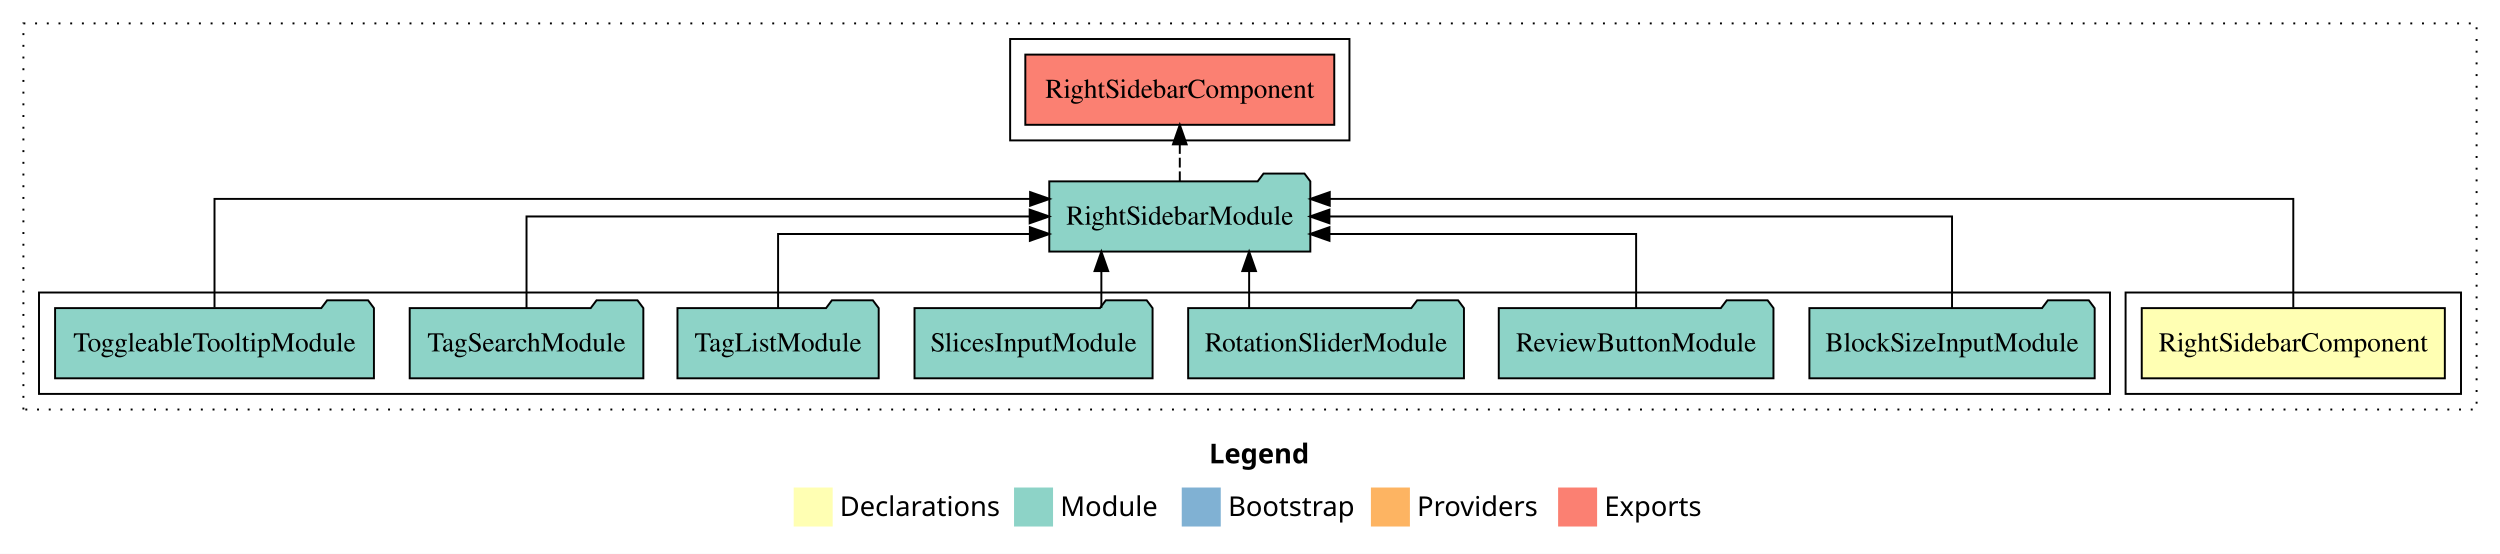
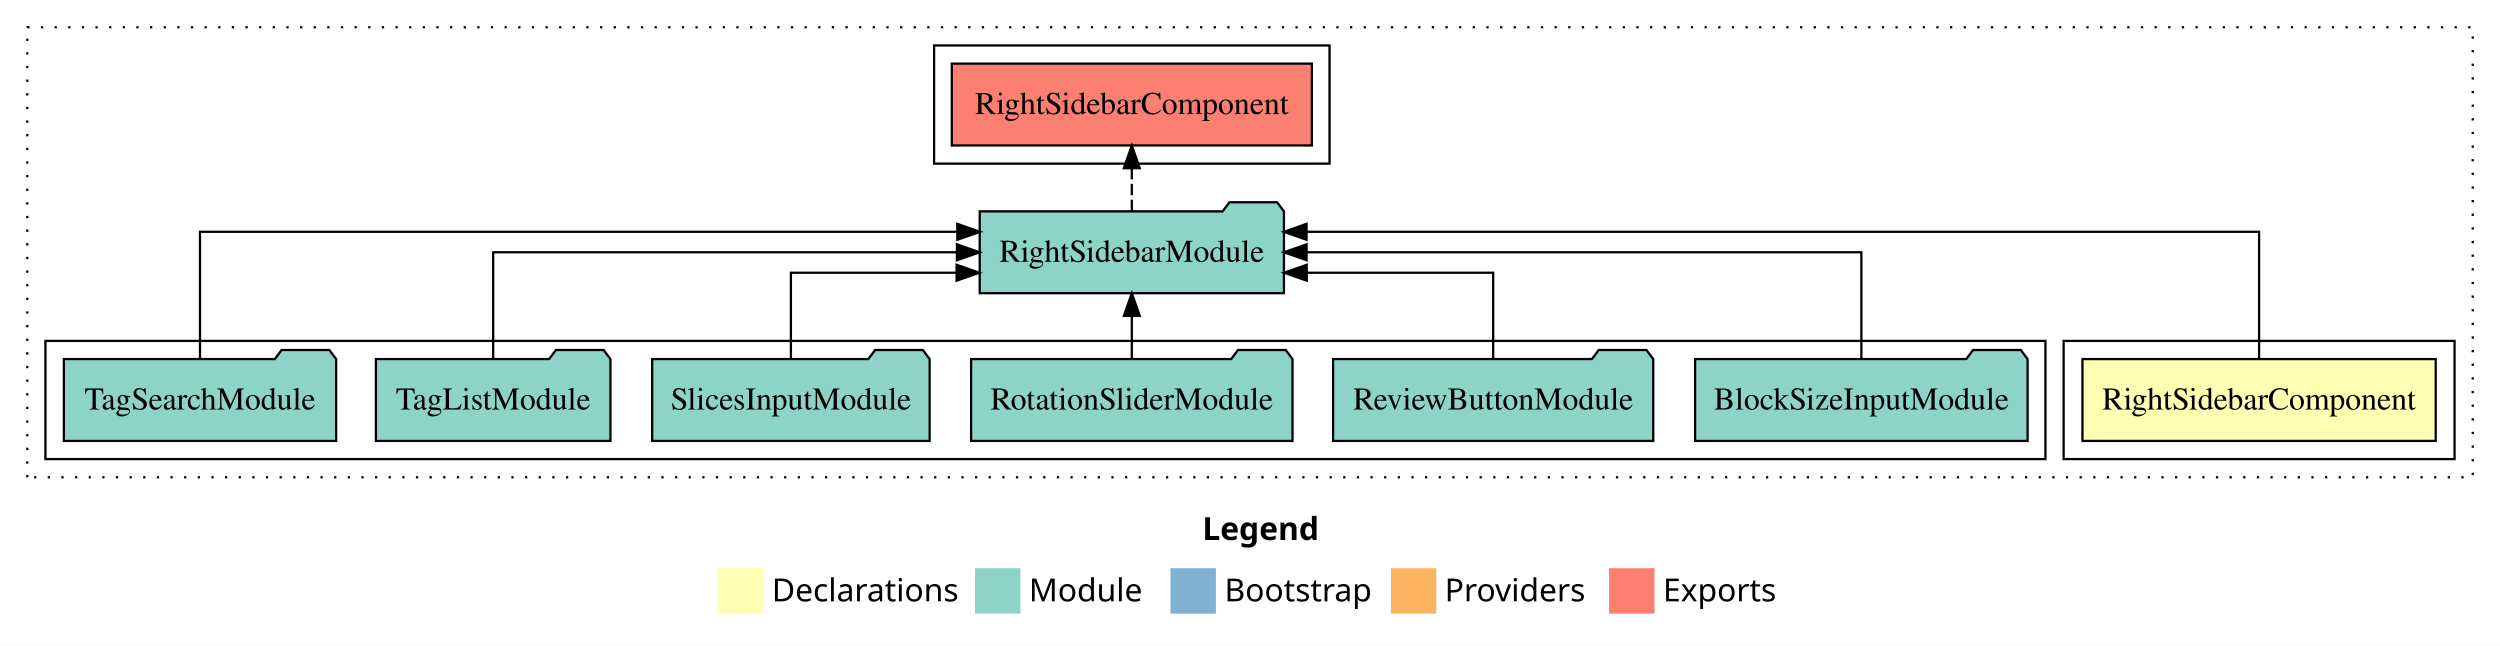
- <svg xmlns="http://www.w3.org/2000/svg" width="1282pt" height="284pt" viewBox="0.00 0.00 1282.00 284.00">
+ <svg xmlns="http://www.w3.org/2000/svg" width="1100pt" height="284pt" viewBox="0.00 0.00 1100.00 284.00">
  <g id="graph0" class="graph" transform="scale(1 1) rotate(0) translate(4 280)">
-     <polygon fill="#ffffff" stroke="transparent" points="-4,4 -4,-280 1278,-280 1278,4 -4,4" />
-     <text text-anchor="start" x="616.009" y="-42.4" font-family="sans-serif" font-weight="bold" font-size="14.00" fill="#000000">Legend</text>
-     <polygon fill="#ffffb3" stroke="transparent" points="403,-10 403,-30 423,-30 423,-10 403,-10" />
-     <text text-anchor="start" x="426.629" y="-15.4" font-family="sans-serif" font-size="14.00" fill="#000000">  Declarations</text>
-     <polygon fill="#8dd3c7" stroke="transparent" points="516,-10 516,-30 536,-30 536,-10 516,-10" />
-     <text text-anchor="start" x="539.725" y="-15.4" font-family="sans-serif" font-size="14.00" fill="#000000">  Module</text>
-     <polygon fill="#80b1d3" stroke="transparent" points="602,-10 602,-30 622,-30 622,-10 602,-10" />
-     <text text-anchor="start" x="625.781" y="-15.4" font-family="sans-serif" font-size="14.00" fill="#000000">  Bootstrap</text>
-     <polygon fill="#fdb462" stroke="transparent" points="699,-10 699,-30 719,-30 719,-10 699,-10" />
-     <text text-anchor="start" x="722.673" y="-15.4" font-family="sans-serif" font-size="14.00" fill="#000000">  Providers</text>
-     <polygon fill="#fb8072" stroke="transparent" points="795,-10 795,-30 815,-30 815,-10 795,-10" />
-     <text text-anchor="start" x="818.726" y="-15.4" font-family="sans-serif" font-size="14.00" fill="#000000">  Exports</text>
+     <polygon fill="#ffffff" stroke="transparent" points="-4,4 -4,-280 1096,-280 1096,4 -4,4" />
+     <text text-anchor="start" x="525.009" y="-42.4" font-family="sans-serif" font-weight="bold" font-size="14.00" fill="#000000">Legend</text>
+     <polygon fill="#ffffb3" stroke="transparent" points="312,-10 312,-30 332,-30 332,-10 312,-10" />
+     <text text-anchor="start" x="335.629" y="-15.4" font-family="sans-serif" font-size="14.00" fill="#000000">  Declarations</text>
+     <polygon fill="#8dd3c7" stroke="transparent" points="425,-10 425,-30 445,-30 445,-10 425,-10" />
+     <text text-anchor="start" x="448.725" y="-15.4" font-family="sans-serif" font-size="14.00" fill="#000000">  Module</text>
+     <polygon fill="#80b1d3" stroke="transparent" points="511,-10 511,-30 531,-30 531,-10 511,-10" />
+     <text text-anchor="start" x="534.781" y="-15.4" font-family="sans-serif" font-size="14.00" fill="#000000">  Bootstrap</text>
+     <polygon fill="#fdb462" stroke="transparent" points="608,-10 608,-30 628,-30 628,-10 608,-10" />
+     <text text-anchor="start" x="631.673" y="-15.4" font-family="sans-serif" font-size="14.00" fill="#000000">  Providers</text>
+     <polygon fill="#fb8072" stroke="transparent" points="704,-10 704,-30 724,-30 724,-10 704,-10" />
+     <text text-anchor="start" x="727.726" y="-15.4" font-family="sans-serif" font-size="14.00" fill="#000000">  Exports</text>
    <g id="clust1" class="cluster">
-       <polygon fill="none" stroke="#000000" stroke-dasharray="1,5" points="8,-70 8,-268 1266,-268 1266,-70 8,-70" />
+       <polygon fill="none" stroke="#000000" stroke-dasharray="1,5" points="8,-70 8,-268 1084,-268 1084,-70 8,-70" />
    </g>
    <g id="clust2" class="cluster">
-       <polygon fill="none" stroke="#000000" points="1086,-78 1086,-130 1258,-130 1258,-78 1086,-78" />
+       <polygon fill="none" stroke="#000000" points="904,-78 904,-130 1076,-130 1076,-78 904,-78" />
    </g>
    <g id="clust4" class="cluster">
-       <polygon fill="none" stroke="#000000" points="16,-78 16,-130 1078,-130 1078,-78 16,-78" />
+       <polygon fill="none" stroke="#000000" points="16,-78 16,-130 896,-130 896,-78 16,-78" />
    </g>
    <g id="clust5" class="cluster">
-       <polygon fill="none" stroke="#000000" points="514,-208 514,-260 688,-260 688,-208 514,-208" />
+       <polygon fill="none" stroke="#000000" points="407,-208 407,-260 581,-260 581,-208 407,-208" />
    </g>
    <g id="node1" class="node">
-       <polygon fill="#ffffb3" stroke="#000000" points="1249.713,-122 1094.287,-122 1094.287,-86 1249.713,-86 1249.713,-122" />
-       <text text-anchor="middle" x="1172" y="-99.8" font-family="Times,serif" font-size="14.00" fill="#000000">RightSidebarComponent</text>
+       <polygon fill="#ffffb3" stroke="#000000" points="1067.713,-122 912.287,-122 912.287,-86 1067.713,-86 1067.713,-122" />
+       <text text-anchor="middle" x="990" y="-99.8" font-family="Times,serif" font-size="14.00" fill="#000000">RightSidebarComponent</text>
    </g>
    <g id="node2" class="node">
-       <polygon fill="#8dd3c7" stroke="#000000" points="667.931,-187 664.931,-191 643.931,-191 640.931,-187 534.069,-187 534.069,-151 667.931,-151 667.931,-187" />
-       <text text-anchor="middle" x="601" y="-164.8" font-family="Times,serif" font-size="14.00" fill="#000000">RightSidebarModule</text>
+       <polygon fill="#8dd3c7" stroke="#000000" points="560.931,-187 557.931,-191 536.931,-191 533.931,-187 427.069,-187 427.069,-151 560.931,-151 560.931,-187" />
+       <text text-anchor="middle" x="494" y="-164.8" font-family="Times,serif" font-size="14.00" fill="#000000">RightSidebarModule</text>
    </g>
    <g id="edge1" class="edge">
-       <path fill="none" stroke="#000000" d="M1172,-122.292C1172,-144.206 1172,-178 1172,-178 1172,-178 677.899,-178 677.899,-178" />
-       <polygon fill="#000000" stroke="#000000" points="677.899,-174.5 667.899,-178 677.899,-181.5 677.899,-174.5" />
+       <path fill="none" stroke="#000000" d="M990,-122.292C990,-144.206 990,-178 990,-178 990,-178 570.893,-178 570.893,-178" />
+       <polygon fill="#000000" stroke="#000000" points="570.893,-174.5 560.893,-178 570.893,-181.5 570.893,-174.5" />
    </g>
-     <g id="node10" class="node">
-       <polygon fill="#fb8072" stroke="#000000" points="680.213,-252 521.787,-252 521.787,-216 680.213,-216 680.213,-252" />
-       <text text-anchor="middle" x="601" y="-229.8" font-family="Times,serif" font-size="14.00" fill="#000000">RightSidebarComponent </text>
+     <g id="node9" class="node">
+       <polygon fill="#fb8072" stroke="#000000" points="573.213,-252 414.786,-252 414.786,-216 573.213,-216 573.213,-252" />
+       <text text-anchor="middle" x="494" y="-229.8" font-family="Times,serif" font-size="14.00" fill="#000000">RightSidebarComponent </text>
    </g>
-     <g id="edge9" class="edge">
-       <path fill="none" stroke="#000000" stroke-dasharray="5,2" d="M601,-187.106C601,-187.106 601,-205.991 601,-205.991" />
-       <polygon fill="#000000" stroke="#000000" points="597.5,-205.991 601,-215.991 604.5,-205.991 597.5,-205.991" />
+     <g id="edge8" class="edge">
+       <path fill="none" stroke="#000000" stroke-dasharray="5,2" d="M494,-187.106C494,-187.106 494,-205.991 494,-205.991" />
+       <polygon fill="#000000" stroke="#000000" points="490.5,-205.991 494,-215.991 497.5,-205.991 490.5,-205.991" />
    </g>
    <g id="node3" class="node">
-       <polygon fill="#8dd3c7" stroke="#000000" points="1070.146,-122 1067.146,-126 1046.146,-126 1043.146,-122 923.854,-122 923.854,-86 1070.146,-86 1070.146,-122" />
-       <text text-anchor="middle" x="997" y="-99.8" font-family="Times,serif" font-size="14.00" fill="#000000">BlockSizeInputModule</text>
+       <polygon fill="#8dd3c7" stroke="#000000" points="888.146,-122 885.146,-126 864.146,-126 861.146,-122 741.854,-122 741.854,-86 888.146,-86 888.146,-122" />
+       <text text-anchor="middle" x="815" y="-99.8" font-family="Times,serif" font-size="14.00" fill="#000000">BlockSizeInputModule</text>
    </g>
    <g id="edge2" class="edge">
-       <path fill="none" stroke="#000000" d="M997,-122.106C997,-141.339 997,-169 997,-169 997,-169 677.728,-169 677.728,-169" />
-       <polygon fill="#000000" stroke="#000000" points="677.728,-165.5 667.728,-169 677.728,-172.5 677.728,-165.5" />
+       <path fill="none" stroke="#000000" d="M815,-122.106C815,-141.339 815,-169 815,-169 815,-169 570.901,-169 570.901,-169" />
+       <polygon fill="#000000" stroke="#000000" points="570.901,-165.5 560.901,-169 570.901,-172.5 570.901,-165.5" />
    </g>
    <g id="node4" class="node">
-       <polygon fill="#8dd3c7" stroke="#000000" points="905.431,-122 902.431,-126 881.431,-126 878.431,-122 764.569,-122 764.569,-86 905.431,-86 905.431,-122" />
-       <text text-anchor="middle" x="835" y="-99.8" font-family="Times,serif" font-size="14.00" fill="#000000">ReviewButtonModule</text>
+       <polygon fill="#8dd3c7" stroke="#000000" points="723.431,-122 720.431,-126 699.431,-126 696.431,-122 582.569,-122 582.569,-86 723.431,-86 723.431,-122" />
+       <text text-anchor="middle" x="653" y="-99.8" font-family="Times,serif" font-size="14.00" fill="#000000">ReviewButtonModule</text>
    </g>
    <g id="edge3" class="edge">
-       <path fill="none" stroke="#000000" d="M835,-122.027C835,-138.398 835,-160 835,-160 835,-160 677.742,-160 677.742,-160" />
-       <polygon fill="#000000" stroke="#000000" points="677.742,-156.5 667.742,-160 677.742,-163.5 677.742,-156.5" />
+       <path fill="none" stroke="#000000" d="M653,-122.027C653,-138.398 653,-160 653,-160 653,-160 570.97,-160 570.97,-160" />
+       <polygon fill="#000000" stroke="#000000" points="570.97,-156.5 560.97,-160 570.97,-163.5 570.97,-156.5" />
    </g>
    <g id="node5" class="node">
-       <polygon fill="#8dd3c7" stroke="#000000" points="746.712,-122 743.712,-126 722.712,-126 719.712,-122 605.288,-122 605.288,-86 746.712,-86 746.712,-122" />
-       <text text-anchor="middle" x="676" y="-99.8" font-family="Times,serif" font-size="14.00" fill="#000000">RotationSliderModule</text>
+       <polygon fill="#8dd3c7" stroke="#000000" points="564.712,-122 561.712,-126 540.712,-126 537.712,-122 423.288,-122 423.288,-86 564.712,-86 564.712,-122" />
+       <text text-anchor="middle" x="494" y="-99.8" font-family="Times,serif" font-size="14.00" fill="#000000">RotationSliderModule</text>
    </g>
    <g id="edge4" class="edge">
-       <path fill="none" stroke="#000000" d="M636.555,-122.106C636.555,-122.106 636.555,-140.991 636.555,-140.991" />
-       <polygon fill="#000000" stroke="#000000" points="633.055,-140.991 636.555,-150.991 640.055,-140.991 633.055,-140.991" />
+       <path fill="none" stroke="#000000" d="M494,-122.106C494,-122.106 494,-140.991 494,-140.991" />
+       <polygon fill="#000000" stroke="#000000" points="490.5,-140.991 494,-150.991 497.5,-140.991 490.5,-140.991" />
    </g>
    <g id="node6" class="node">
-       <polygon fill="#8dd3c7" stroke="#000000" points="587.039,-122 584.039,-126 563.039,-126 560.039,-122 464.961,-122 464.961,-86 587.039,-86 587.039,-122" />
-       <text text-anchor="middle" x="526" y="-99.8" font-family="Times,serif" font-size="14.00" fill="#000000">SlicesInputModule</text>
+       <polygon fill="#8dd3c7" stroke="#000000" points="405.039,-122 402.039,-126 381.039,-126 378.039,-122 282.961,-122 282.961,-86 405.039,-86 405.039,-122" />
+       <text text-anchor="middle" x="344" y="-99.8" font-family="Times,serif" font-size="14.00" fill="#000000">SlicesInputModule</text>
    </g>
    <g id="edge5" class="edge">
-       <path fill="none" stroke="#000000" d="M560.777,-122.106C560.777,-122.106 560.777,-140.991 560.777,-140.991" />
-       <polygon fill="#000000" stroke="#000000" points="557.277,-140.991 560.777,-150.991 564.277,-140.991 557.277,-140.991" />
+       <path fill="none" stroke="#000000" d="M344,-122.027C344,-138.398 344,-160 344,-160 344,-160 416.897,-160 416.897,-160" />
+       <polygon fill="#000000" stroke="#000000" points="416.897,-163.5 426.897,-160 416.897,-156.5 416.897,-163.5" />
    </g>
    <g id="node7" class="node">
-       <polygon fill="#8dd3c7" stroke="#000000" points="446.595,-122 443.595,-126 422.595,-126 419.595,-122 343.405,-122 343.405,-86 446.595,-86 446.595,-122" />
-       <text text-anchor="middle" x="395" y="-99.8" font-family="Times,serif" font-size="14.00" fill="#000000">TagListModule</text>
+       <polygon fill="#8dd3c7" stroke="#000000" points="264.595,-122 261.595,-126 240.595,-126 237.595,-122 161.405,-122 161.405,-86 264.595,-86 264.595,-122" />
+       <text text-anchor="middle" x="213" y="-99.8" font-family="Times,serif" font-size="14.00" fill="#000000">TagListModule</text>
    </g>
    <g id="edge6" class="edge">
-       <path fill="none" stroke="#000000" d="M395,-122.027C395,-138.398 395,-160 395,-160 395,-160 524.118,-160 524.118,-160" />
-       <polygon fill="#000000" stroke="#000000" points="524.118,-163.5 534.118,-160 524.118,-156.5 524.118,-163.5" />
+       <path fill="none" stroke="#000000" d="M213,-122.106C213,-141.339 213,-169 213,-169 213,-169 417.05,-169 417.05,-169" />
+       <polygon fill="#000000" stroke="#000000" points="417.05,-172.5 427.05,-169 417.05,-165.5 417.05,-172.5" />
    </g>
    <g id="node8" class="node">
-       <polygon fill="#8dd3c7" stroke="#000000" points="325.905,-122 322.905,-126 301.905,-126 298.905,-122 206.095,-122 206.095,-86 325.905,-86 325.905,-122" />
-       <text text-anchor="middle" x="266" y="-99.8" font-family="Times,serif" font-size="14.00" fill="#000000">TagSearchModule</text>
+       <polygon fill="#8dd3c7" stroke="#000000" points="143.905,-122 140.905,-126 119.905,-126 116.905,-122 24.095,-122 24.095,-86 143.905,-86 143.905,-122" />
+       <text text-anchor="middle" x="84" y="-99.8" font-family="Times,serif" font-size="14.00" fill="#000000">TagSearchModule</text>
    </g>
    <g id="edge7" class="edge">
-       <path fill="none" stroke="#000000" d="M266,-122.106C266,-141.339 266,-169 266,-169 266,-169 524.013,-169 524.013,-169" />
-       <polygon fill="#000000" stroke="#000000" points="524.013,-172.5 534.013,-169 524.013,-165.5 524.013,-172.5" />
-     </g>
-     <g id="node9" class="node">
-       <polygon fill="#8dd3c7" stroke="#000000" points="187.752,-122 184.752,-126 163.752,-126 160.752,-122 24.248,-122 24.248,-86 187.752,-86 187.752,-122" />
-       <text text-anchor="middle" x="106" y="-99.8" font-family="Times,serif" font-size="14.00" fill="#000000">ToggleableTooltipModule</text>
-     </g>
-     <g id="edge8" class="edge">
-       <path fill="none" stroke="#000000" d="M106,-122.292C106,-144.206 106,-178 106,-178 106,-178 524.242,-178 524.242,-178" />
-       <polygon fill="#000000" stroke="#000000" points="524.242,-181.5 534.242,-178 524.242,-174.5 524.242,-181.5" />
+       <path fill="none" stroke="#000000" d="M84,-122.292C84,-144.206 84,-178 84,-178 84,-178 417.214,-178 417.214,-178" />
+       <polygon fill="#000000" stroke="#000000" points="417.214,-181.5 427.214,-178 417.214,-174.5 417.214,-181.5" />
    </g>
  </g>
</svg>
